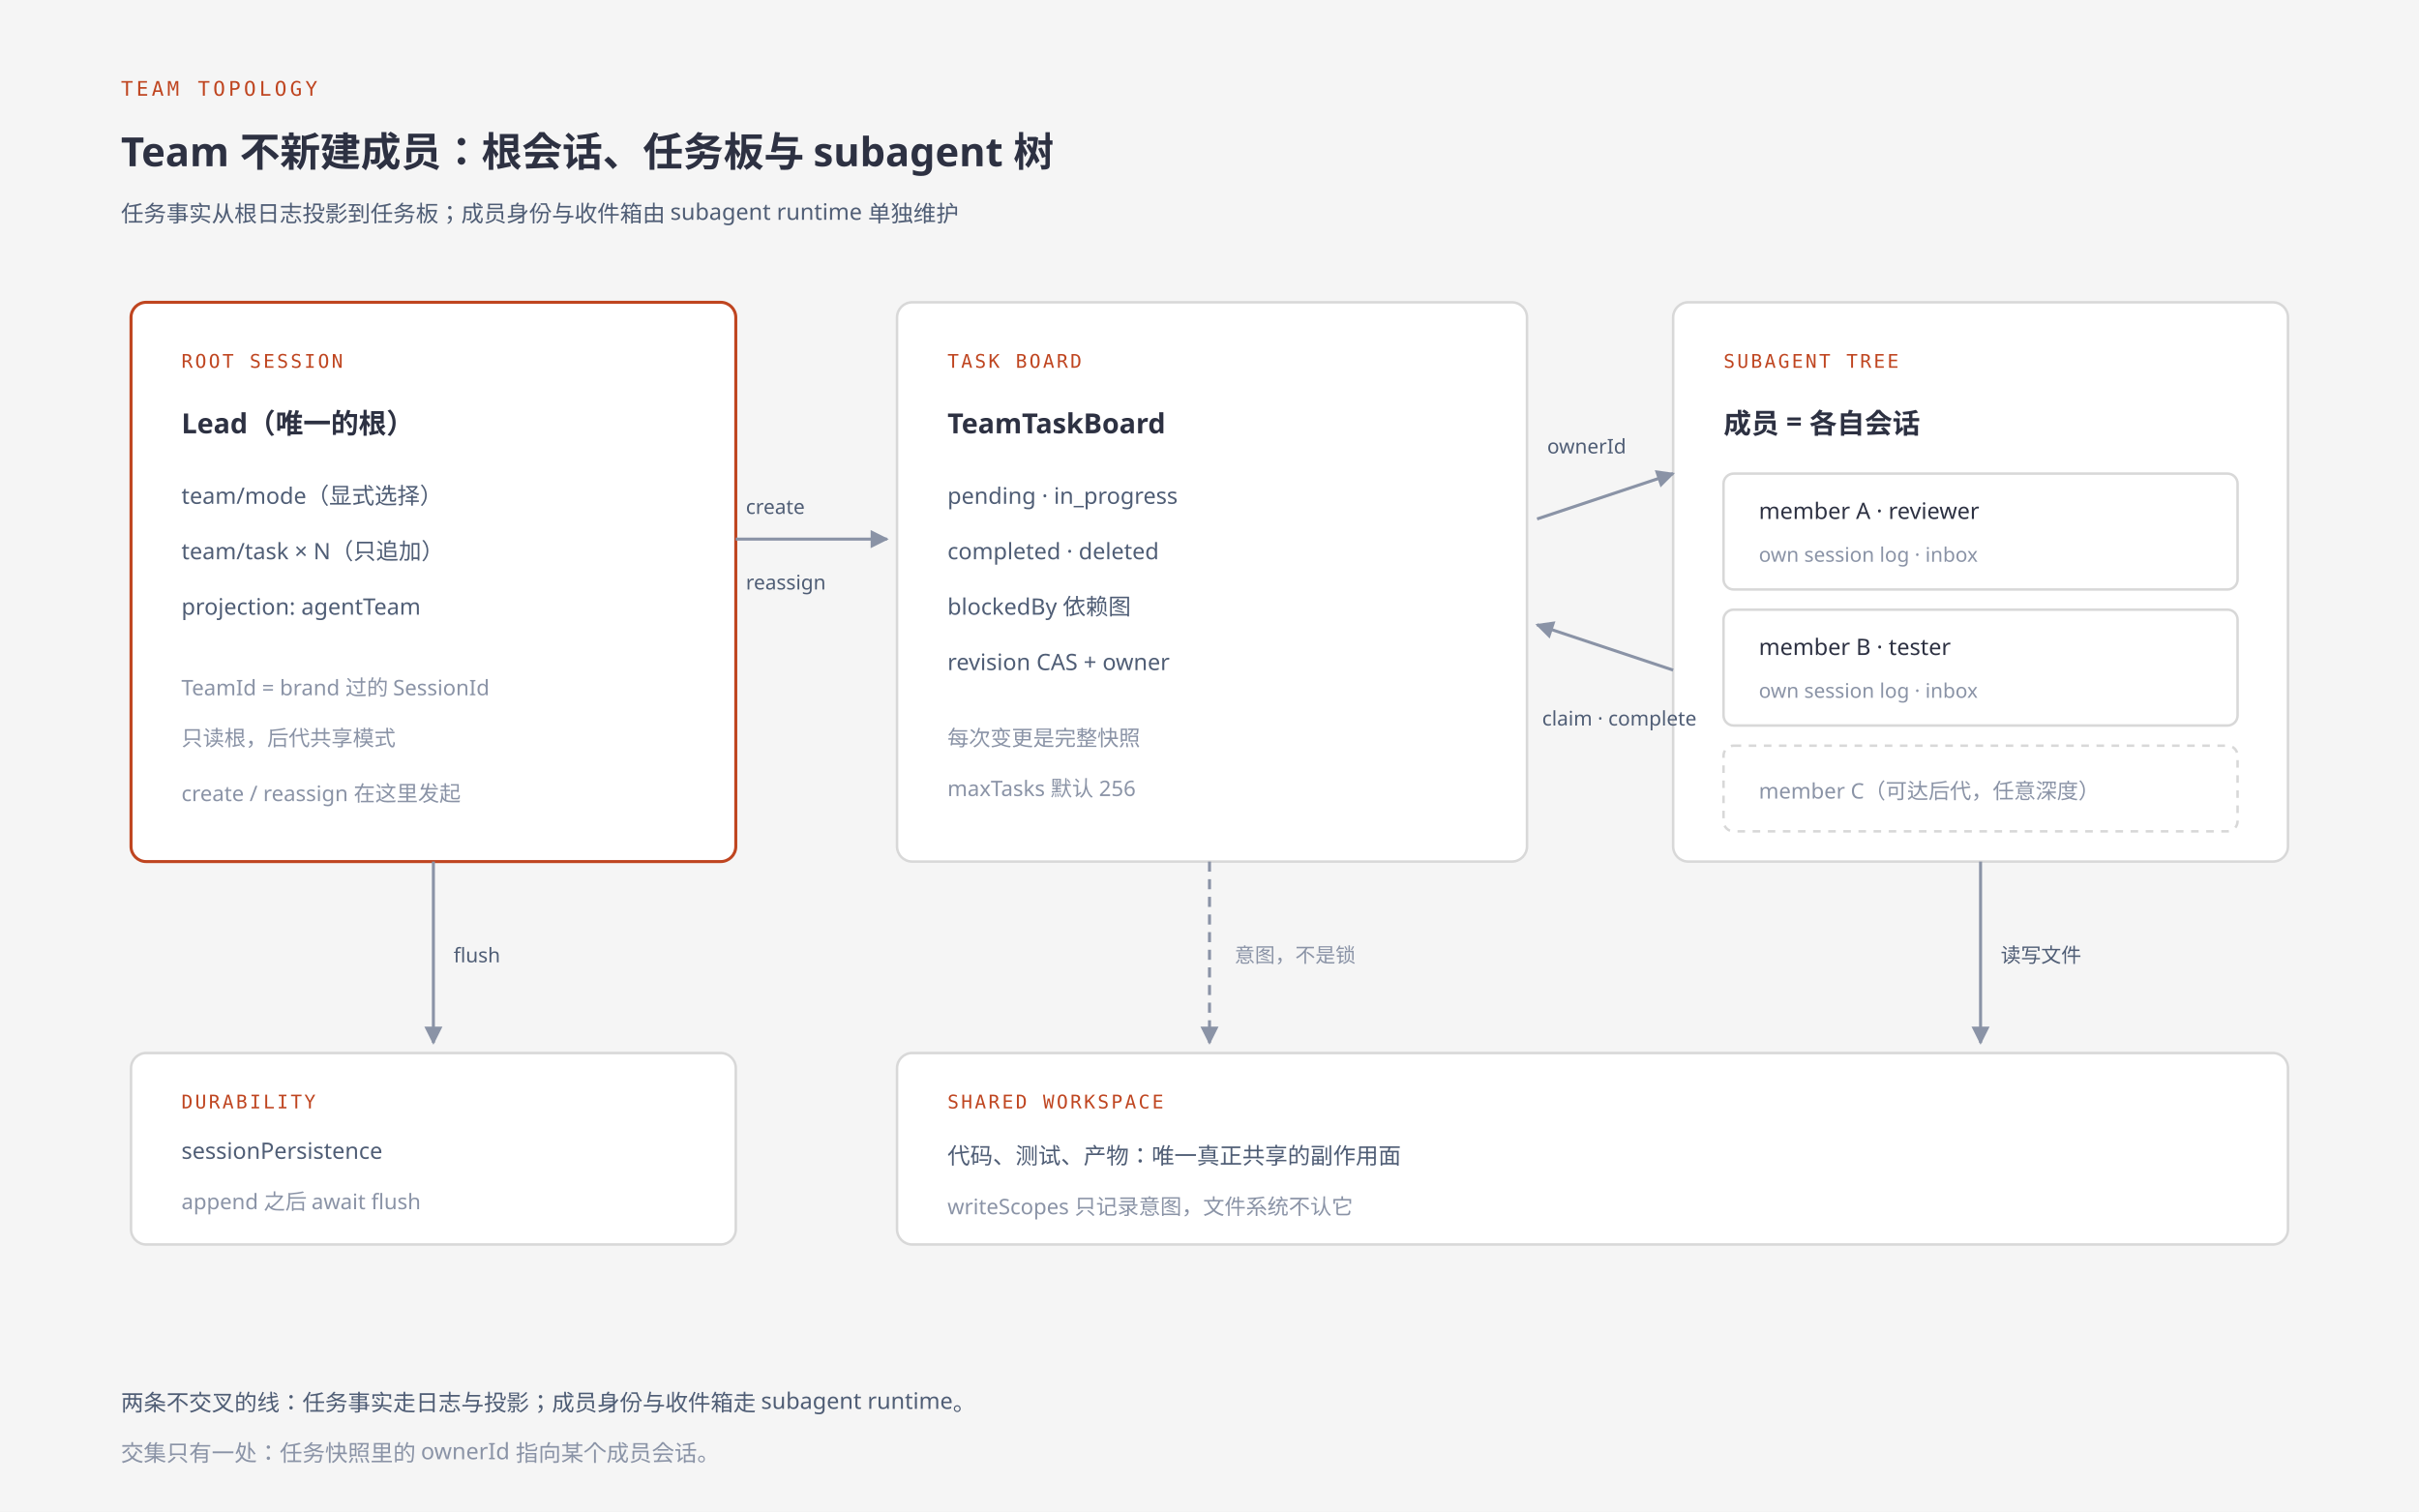
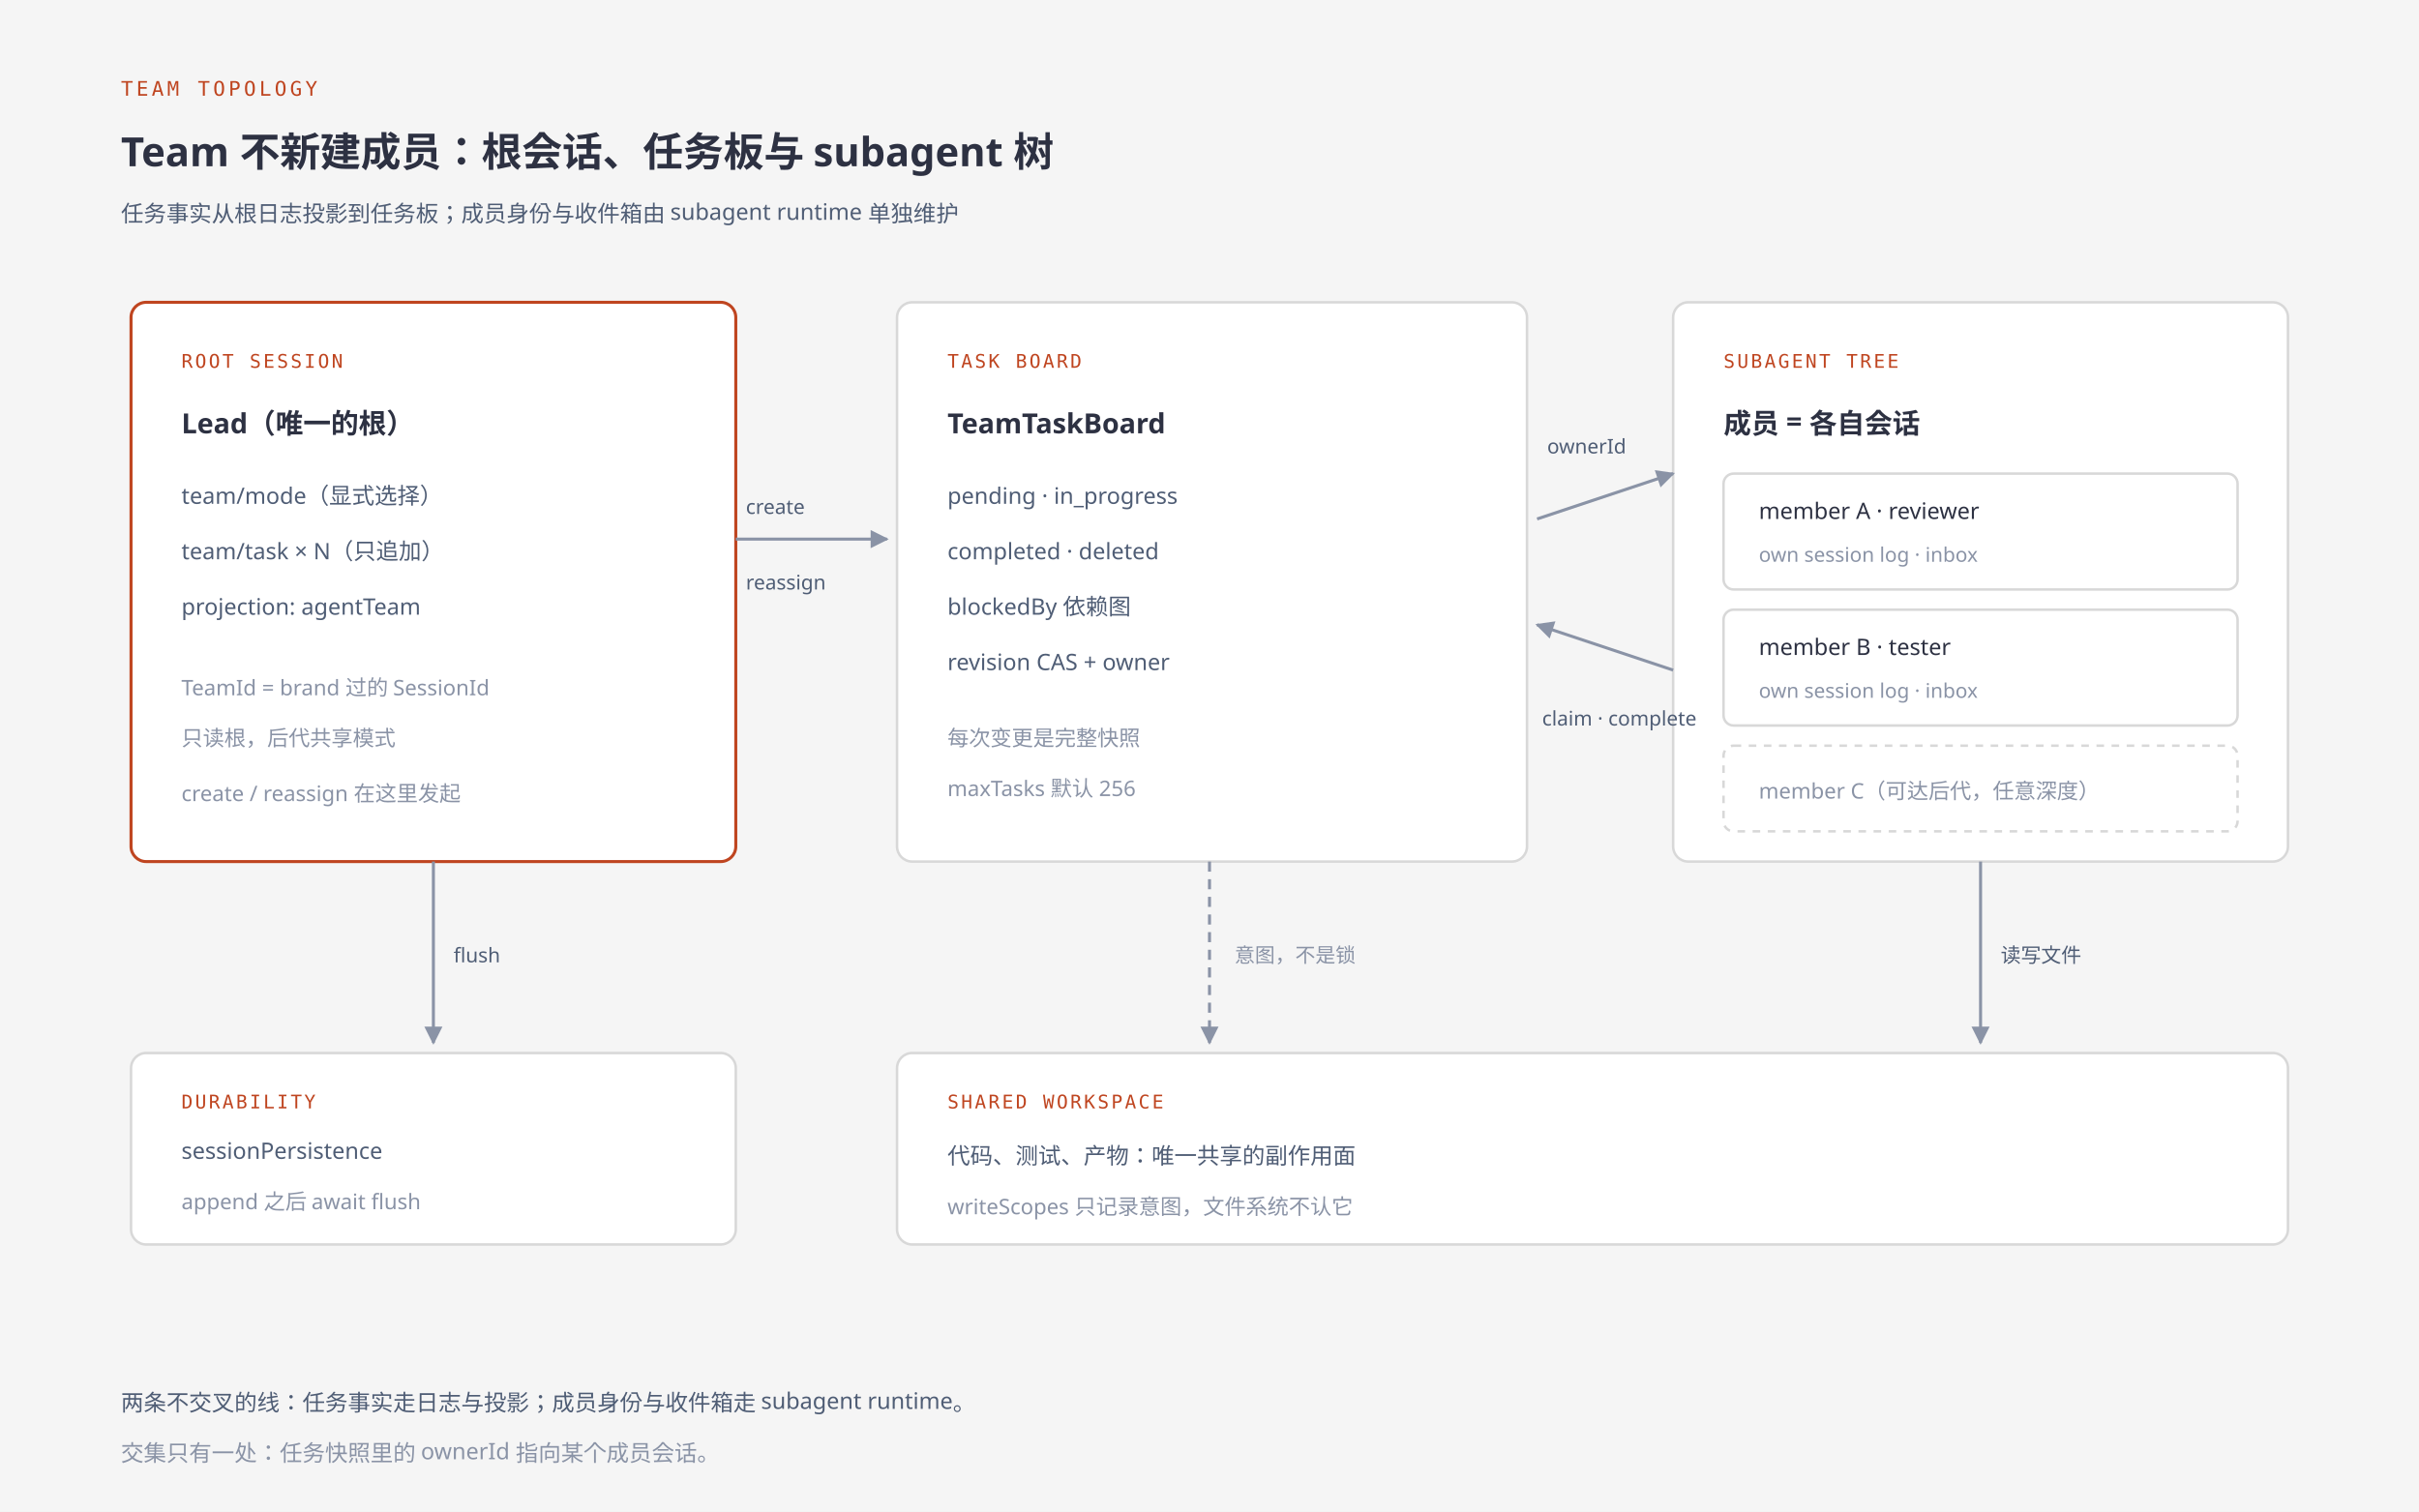
<svg xmlns="http://www.w3.org/2000/svg" width="960" height="600" viewBox="0 0 960 600" role="img" aria-labelledby="f01-d1-title f01-d1-desc">
  <defs>
    <marker id="f01-a1" viewBox="0 0 10 10" refX="9" refY="5" markerWidth="6" markerHeight="6" orient="auto-start-reverse">
      <path d="M0,0 L10,5 L0,10 z" fill="#8a93a6" />
    </marker>
  </defs>
  <rect width="100%" height="100%" fill="#f5f5f5" />
  <text x="48" y="38" font-family="'Geist Mono','SF Mono',ui-monospace,monospace" font-size="8" letter-spacing="0.16em" fill="#bf4520">TEAM TOPOLOGY</text>
  <text x="48" y="66" font-family="'Geist','PingFang SC','Noto Sans SC',system-ui,sans-serif" font-size="16" font-weight="600" fill="#2d3142">Team 不新建成员：根会话、任务板与 subagent 树</text>
  <text x="48" y="88" font-family="'Geist','PingFang SC','Noto Sans SC',system-ui,sans-serif" font-size="9" fill="#4f5d75">任务事实从根日志投影到任务板；成员身份与收件箱由 subagent runtime 单独维护</text>
  <rect x="52" y="120" width="240" height="222" rx="6" fill="#ffffff" stroke="#bf4520" stroke-width="1.2" />
  <text x="72" y="146" font-family="'Geist Mono','SF Mono',ui-monospace,monospace" font-size="7.5" letter-spacing="0.12em" fill="#bf4520">ROOT SESSION</text>
  <text x="72" y="172" font-family="'Geist','PingFang SC','Noto Sans SC',system-ui,sans-serif" font-size="11" font-weight="600" fill="#2d3142">Lead（唯一的根）</text>
  <text x="72" y="200" font-family="'Geist','PingFang SC','Noto Sans SC',system-ui,sans-serif" font-size="9" fill="#4f5d75">team/mode（显式选择）</text>
  <text x="72" y="222" font-family="'Geist','PingFang SC','Noto Sans SC',system-ui,sans-serif" font-size="9" fill="#4f5d75">team/task × N（只追加）</text>
  <text x="72" y="244" font-family="'Geist','PingFang SC','Noto Sans SC',system-ui,sans-serif" font-size="9" fill="#4f5d75">projection: agentTeam</text>
  <text x="72" y="276" font-family="'Geist','PingFang SC','Noto Sans SC',system-ui,sans-serif" font-size="8.5" fill="#8a93a6">TeamId = brand 过的 SessionId</text>
  <text x="72" y="296" font-family="'Geist','PingFang SC','Noto Sans SC',system-ui,sans-serif" font-size="8.5" fill="#8a93a6">只读根，后代共享模式</text>
  <text x="72" y="318" font-family="'Geist','PingFang SC','Noto Sans SC',system-ui,sans-serif" font-size="8.5" fill="#8a93a6">create / reassign 在这里发起</text>
  <rect x="356" y="120" width="250" height="222" rx="6" fill="#ffffff" stroke="#d8d8d8" stroke-width="1" />
  <text x="376" y="146" font-family="'Geist Mono','SF Mono',ui-monospace,monospace" font-size="7.5" letter-spacing="0.12em" fill="#bf4520">TASK BOARD</text>
  <text x="376" y="172" font-family="'Geist','PingFang SC','Noto Sans SC',system-ui,sans-serif" font-size="11" font-weight="600" fill="#2d3142">TeamTaskBoard</text>
  <text x="376" y="200" font-family="'Geist','PingFang SC','Noto Sans SC',system-ui,sans-serif" font-size="9" fill="#4f5d75">pending · in_progress</text>
  <text x="376" y="222" font-family="'Geist','PingFang SC','Noto Sans SC',system-ui,sans-serif" font-size="9" fill="#4f5d75">completed · deleted</text>
  <text x="376" y="244" font-family="'Geist','PingFang SC','Noto Sans SC',system-ui,sans-serif" font-size="9" fill="#4f5d75">blockedBy 依赖图</text>
  <text x="376" y="266" font-family="'Geist','PingFang SC','Noto Sans SC',system-ui,sans-serif" font-size="9" fill="#4f5d75">revision CAS + owner</text>
  <text x="376" y="296" font-family="'Geist','PingFang SC','Noto Sans SC',system-ui,sans-serif" font-size="8.5" fill="#8a93a6">每次变更是完整快照</text>
  <text x="376" y="316" font-family="'Geist','PingFang SC','Noto Sans SC',system-ui,sans-serif" font-size="8.5" fill="#8a93a6">maxTasks 默认 256</text>
  <rect x="664" y="120" width="244" height="222" rx="6" fill="#ffffff" stroke="#d8d8d8" stroke-width="1" />
  <text x="684" y="146" font-family="'Geist Mono','SF Mono',ui-monospace,monospace" font-size="7.5" letter-spacing="0.12em" fill="#bf4520">SUBAGENT TREE</text>
  <text x="684" y="172" font-family="'Geist','PingFang SC','Noto Sans SC',system-ui,sans-serif" font-size="11" font-weight="600" fill="#2d3142">成员 = 各自会话</text>
  <rect x="684" y="188" width="204" height="46" rx="4" fill="#ffffff" stroke="#d8d8d8" />
  <text x="698" y="206" font-family="'Geist','PingFang SC','Noto Sans SC',system-ui,sans-serif" font-size="9" fill="#2d3142">member A · reviewer</text>
  <text x="698" y="223" font-family="'Geist','PingFang SC','Noto Sans SC',system-ui,sans-serif" font-size="8" fill="#8a93a6">own session log · inbox</text>
  <rect x="684" y="242" width="204" height="46" rx="4" fill="#ffffff" stroke="#d8d8d8" />
  <text x="698" y="260" font-family="'Geist','PingFang SC','Noto Sans SC',system-ui,sans-serif" font-size="9" fill="#2d3142">member B · tester</text>
  <text x="698" y="277" font-family="'Geist','PingFang SC','Noto Sans SC',system-ui,sans-serif" font-size="8" fill="#8a93a6">own session log · inbox</text>
  <rect x="684" y="296" width="204" height="34" rx="4" fill="#ffffff" stroke="#d8d8d8" stroke-dasharray="3 3" />
  <text x="698" y="317" font-family="'Geist','PingFang SC','Noto Sans SC',system-ui,sans-serif" font-size="8.5" fill="#8a93a6">member C（可达后代，任意深度）</text>
  <rect x="52" y="418" width="240" height="76" rx="6" fill="#ffffff" stroke="#d8d8d8" />
  <text x="72" y="440" font-family="'Geist Mono','SF Mono',ui-monospace,monospace" font-size="7.5" letter-spacing="0.12em" fill="#bf4520">DURABILITY</text>
  <text x="72" y="460" font-family="'Geist','PingFang SC','Noto Sans SC',system-ui,sans-serif" font-size="9" fill="#4f5d75">sessionPersistence</text>
  <text x="72" y="480" font-family="'Geist','PingFang SC','Noto Sans SC',system-ui,sans-serif" font-size="8.5" fill="#8a93a6">append 之后 await flush</text>
  <rect x="356" y="418" width="552" height="76" rx="6" fill="#ffffff" stroke="#d8d8d8" />
  <text x="376" y="440" font-family="'Geist Mono','SF Mono',ui-monospace,monospace" font-size="7.5" letter-spacing="0.12em" fill="#bf4520">SHARED WORKSPACE</text>
-   <text x="376" y="462" font-family="'Geist','PingFang SC','Noto Sans SC',system-ui,sans-serif" font-size="9" fill="#4f5d75">代码、测试、产物：唯一真正共享的副作用面</text>
+   <text x="376" y="462" font-family="'Geist','PingFang SC','Noto Sans SC',system-ui,sans-serif" font-size="9" fill="#4f5d75">代码、测试、产物：唯一共享的副作用面</text>
  <text x="376" y="482" font-family="'Geist','PingFang SC','Noto Sans SC',system-ui,sans-serif" font-size="8.5" fill="#8a93a6">writeScopes 只记录意图，文件系统不认它</text>
  <line x1="292" y1="214" x2="352" y2="214" stroke="#8a93a6" stroke-width="1.2" marker-end="url(#f01-a1)" />
  <text x="296" y="204" font-family="'Geist','PingFang SC','Noto Sans SC',system-ui,sans-serif" font-size="8" fill="#4f5d75">create</text>
  <text x="296" y="234" font-family="'Geist','PingFang SC','Noto Sans SC',system-ui,sans-serif" font-size="8" fill="#4f5d75">reassign</text>
  <line x1="610" y1="206" x2="664" y2="188" stroke="#8a93a6" stroke-width="1.2" marker-end="url(#f01-a1)" />
  <text x="614" y="180" font-family="'Geist','PingFang SC','Noto Sans SC',system-ui,sans-serif" font-size="8" fill="#4f5d75">ownerId</text>
  <line x1="664" y1="266" x2="610" y2="248" stroke="#8a93a6" stroke-width="1.2" marker-end="url(#f01-a1)" />
  <text x="612" y="288" font-family="'Geist','PingFang SC','Noto Sans SC',system-ui,sans-serif" font-size="8" fill="#4f5d75">claim · complete</text>
  <line x1="172" y1="342" x2="172" y2="414" stroke="#8a93a6" stroke-width="1.2" marker-end="url(#f01-a1)" />
  <text x="180" y="382" font-family="'Geist','PingFang SC','Noto Sans SC',system-ui,sans-serif" font-size="8" fill="#4f5d75">flush</text>
  <line x1="480" y1="342" x2="480" y2="414" stroke="#8a93a6" stroke-width="1.2" stroke-dasharray="4 3" marker-end="url(#f01-a1)" />
  <text x="490" y="382" font-family="'Geist','PingFang SC','Noto Sans SC',system-ui,sans-serif" font-size="8" fill="#8a93a6">意图，不是锁</text>
  <line x1="786" y1="342" x2="786" y2="414" stroke="#8a93a6" stroke-width="1.2" marker-end="url(#f01-a1)" />
  <text x="794" y="382" font-family="'Geist','PingFang SC','Noto Sans SC',system-ui,sans-serif" font-size="8" fill="#4f5d75">读写文件</text>
  <text x="48" y="560" font-family="'Geist','PingFang SC','Noto Sans SC',system-ui,sans-serif" font-size="9" fill="#4f5d75">两条不交叉的线：任务事实走日志与投影；成员身份与收件箱走 subagent runtime。</text>
  <text x="48" y="580" font-family="'Geist','PingFang SC','Noto Sans SC',system-ui,sans-serif" font-size="9" fill="#8a93a6">交集只有一处：任务快照里的 ownerId 指向某个成员会话。</text>
</svg>
